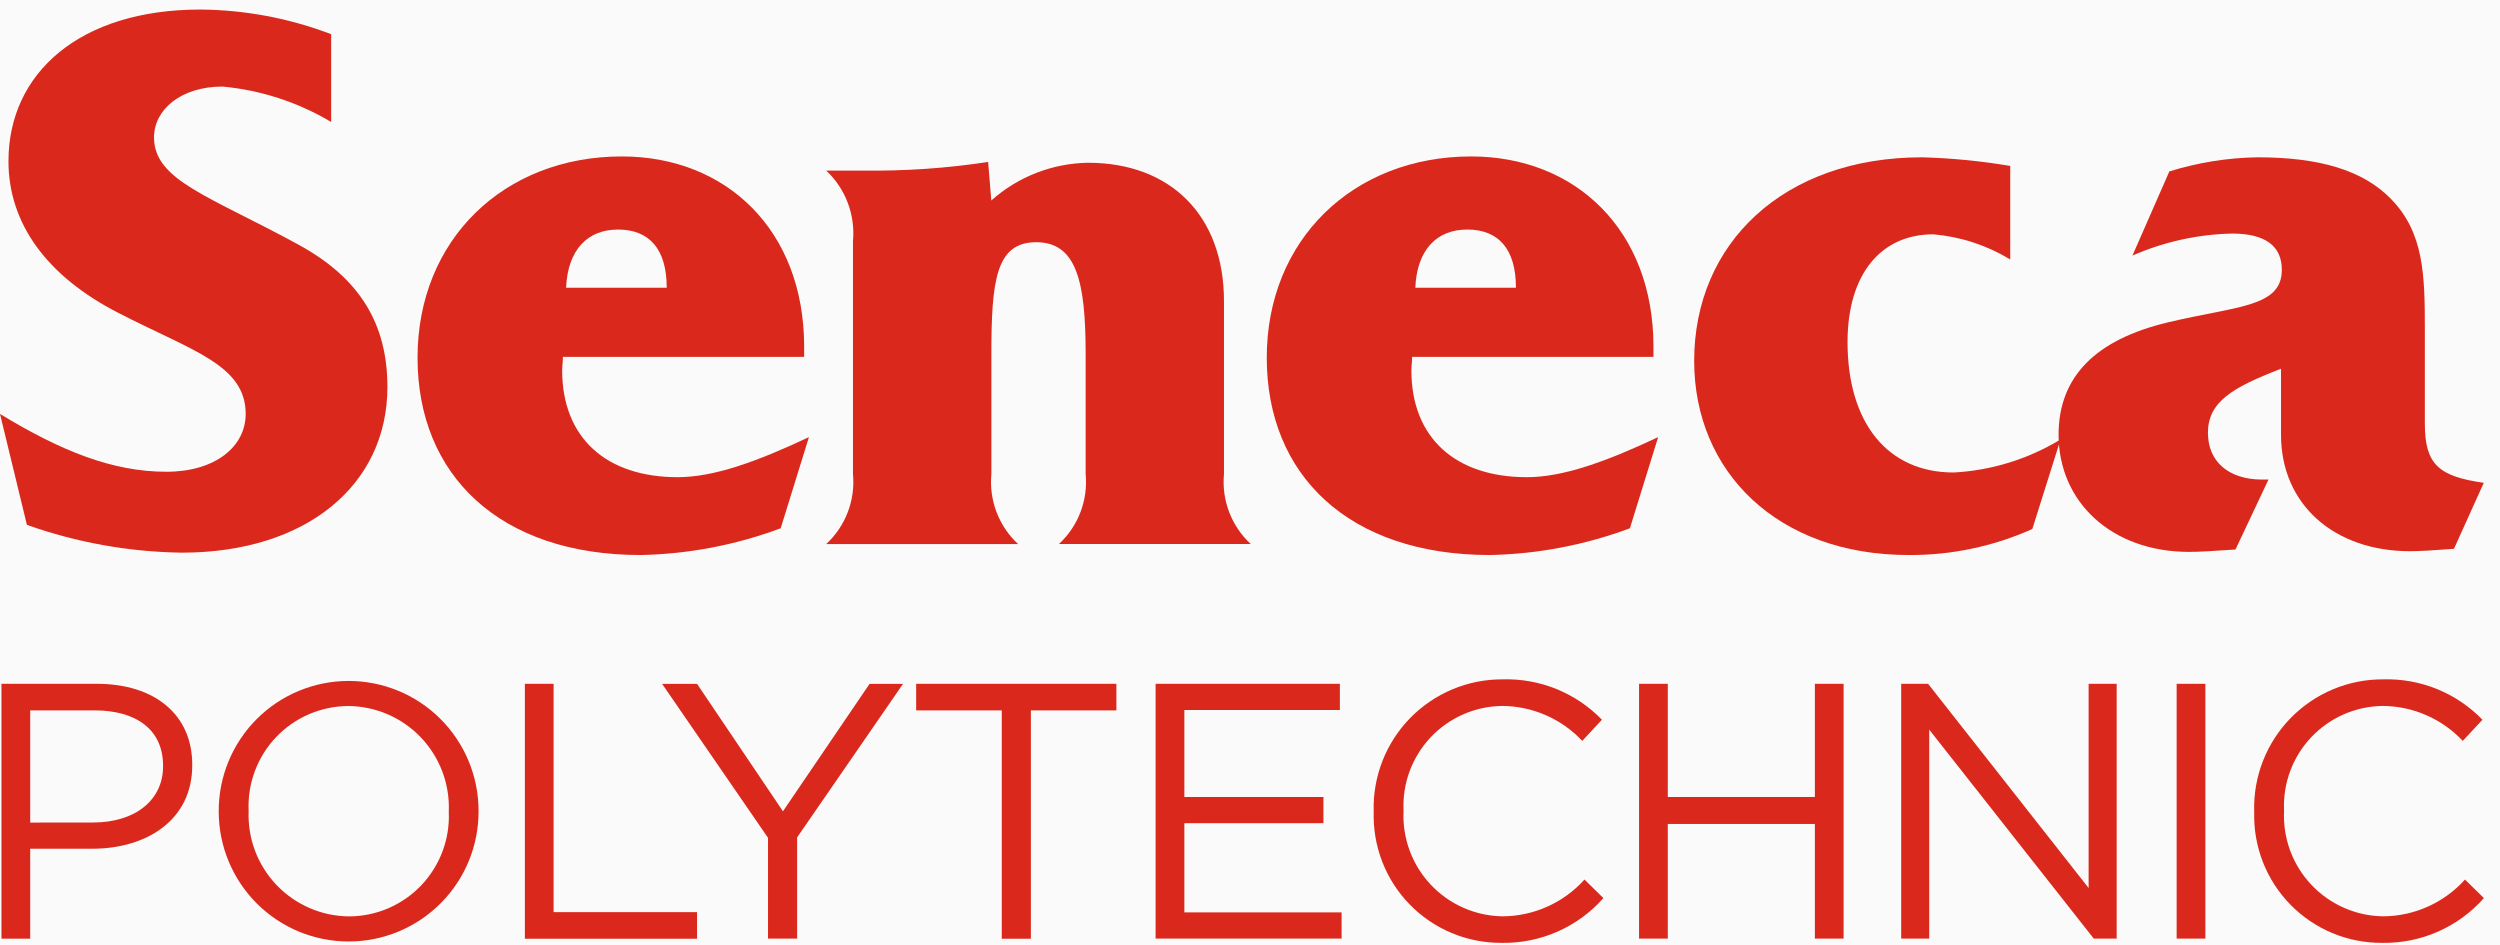
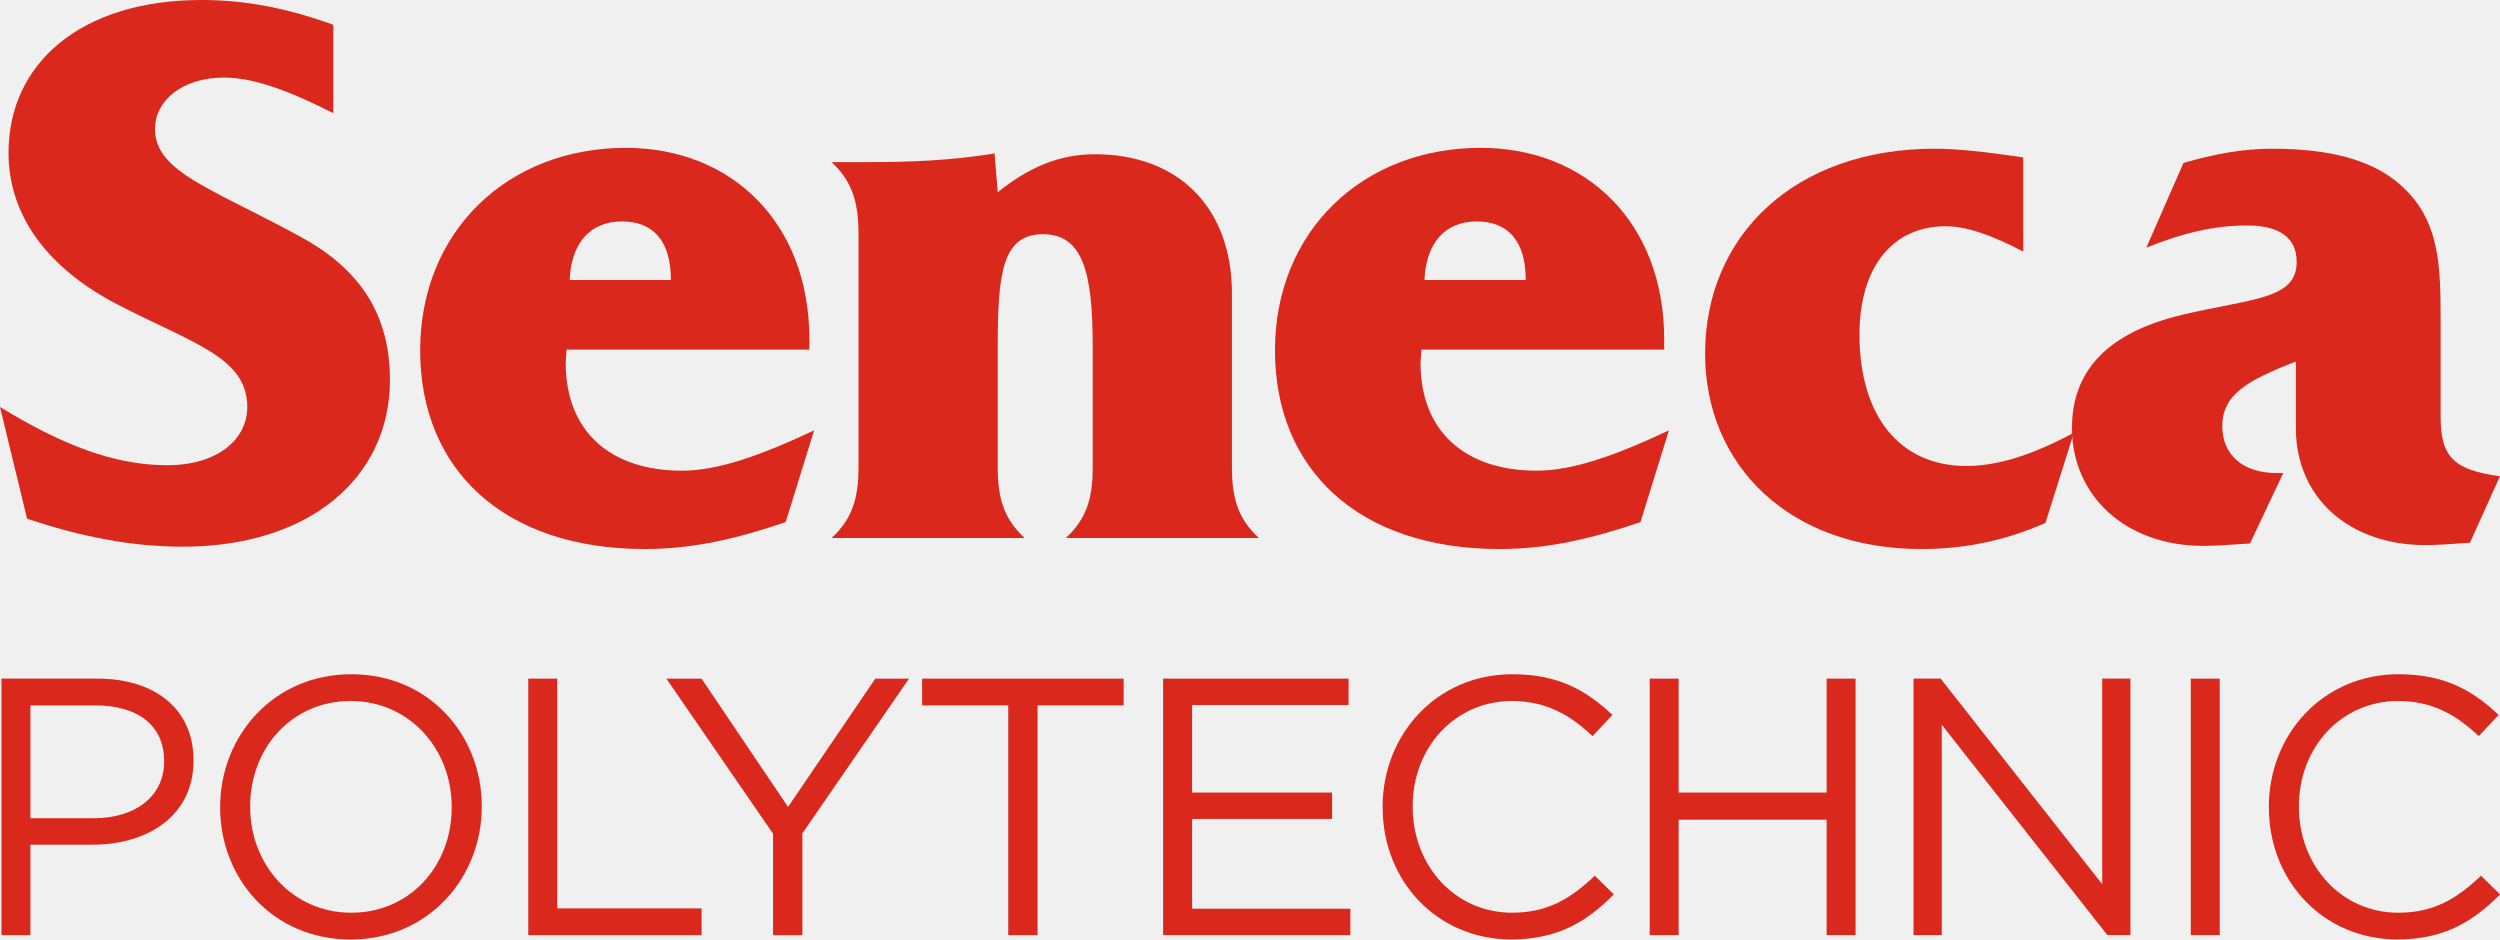
- <svg xmlns="http://www.w3.org/2000/svg" width="127" height="48" viewBox="0 0 127 48" fill="none">
-   <rect width="127" height="48" fill="#1E1E1E" />
-   <g id="Home" clip-path="url(#clip0_0_1)">
-     <rect width="1920" height="9017" transform="translate(-541 -141)" fill="#FAFAFA" />
-     <g id="Nav Bar">
-       <g id="Hackathon Logos">
-         <g id="Seneca">
-           <g id="seneca-logo">
-             <g id="b">
-               <path id="Path 8903" d="M0.074 34.737H4.92C7.843 34.737 9.766 36.29 9.766 38.843V38.881C9.766 41.673 7.435 43.116 4.682 43.116H1.534V47.683H0.074V34.74V34.737ZM4.734 41.783C6.879 41.783 8.284 40.635 8.284 38.934V38.898C8.284 37.049 6.898 36.087 4.808 36.087H1.534V41.787L4.734 41.783Z" fill="#DA291C" />
-               <path id="Path 8904" d="M11.111 41.249V41.211C11.108 40.344 11.277 39.485 11.606 38.684C11.935 37.882 12.42 37.153 13.031 36.538C13.642 35.924 14.368 35.435 15.168 35.102C15.967 34.767 16.825 34.594 17.692 34.592C18.559 34.589 19.418 34.758 20.219 35.087C21.021 35.416 21.75 35.9 22.364 36.511C22.979 37.123 23.467 37.849 23.801 38.649C24.135 39.448 24.308 40.306 24.311 41.173V41.209C24.314 42.076 24.145 42.934 23.816 43.736C23.486 44.538 23.003 45.267 22.391 45.881C21.78 46.496 21.054 46.984 20.254 47.318C19.454 47.652 18.597 47.825 17.73 47.828C16.863 47.83 16.005 47.662 15.203 47.333C14.401 47.003 13.672 46.519 13.057 45.908C12.443 45.297 11.955 44.571 11.621 43.771C11.287 42.971 11.114 42.114 11.111 41.247V41.249ZM22.798 41.249V41.211C22.825 40.522 22.713 39.836 22.469 39.191C22.225 38.547 21.854 37.958 21.379 37.459C20.903 36.961 20.332 36.563 19.7 36.289C19.068 36.016 18.387 35.872 17.698 35.866C17.013 35.868 16.335 36.008 15.705 36.278C15.075 36.548 14.507 36.943 14.033 37.439C13.56 37.934 13.192 38.521 12.951 39.162C12.709 39.804 12.6 40.487 12.63 41.172V41.208C12.604 41.896 12.715 42.583 12.959 43.227C13.203 43.872 13.574 44.461 14.049 44.959C14.525 45.458 15.096 45.855 15.728 46.129C16.36 46.403 17.041 46.547 17.73 46.553C18.415 46.551 19.093 46.411 19.723 46.141C20.353 45.87 20.921 45.475 21.395 44.98C21.868 44.484 22.236 43.898 22.477 43.257C22.719 42.615 22.828 41.931 22.798 41.247V41.249Z" fill="#DA291C" />
-               <path id="Path 8905" d="M26.663 34.737H28.123V46.337H35.41V47.688H26.663V34.74V34.737Z" fill="#DA291C" />
-               <path id="Path 8906" d="M39.015 42.561L33.635 34.74H35.41L39.774 41.213L44.174 34.74H45.874L40.494 42.54V47.682H39.015V42.559V42.561Z" fill="#DA291C" />
-               <path id="Path 8907" d="M50.886 36.088H46.541V34.737H56.713V36.088H52.368V47.688H50.889V36.088H50.886Z" fill="#DA291C" />
-               <path id="Path 8908" d="M58.707 34.737H68.065V36.068H60.165V40.487H67.23V41.818H60.165V46.349H68.153V47.68H58.704V34.737H58.707Z" fill="#DA291C" />
-               <path id="Path 8909" d="M69.783 41.249V41.211C69.759 40.337 69.911 39.468 70.23 38.654C70.548 37.841 71.027 37.099 71.638 36.475C72.249 35.85 72.979 35.354 73.785 35.016C74.591 34.679 75.456 34.507 76.33 34.511C77.268 34.483 78.202 34.651 79.071 35.004C79.94 35.358 80.726 35.888 81.379 36.563L80.379 37.637C79.857 37.081 79.227 36.636 78.527 36.331C77.828 36.026 77.074 35.866 76.311 35.862C75.63 35.87 74.958 36.014 74.334 36.288C73.71 36.561 73.148 36.957 72.68 37.452C72.213 37.947 71.849 38.531 71.612 39.17C71.375 39.808 71.269 40.487 71.3 41.168V41.204C71.268 41.886 71.374 42.568 71.61 43.209C71.846 43.85 72.209 44.437 72.676 44.935C73.143 45.434 73.706 45.833 74.33 46.11C74.954 46.388 75.628 46.537 76.311 46.549C77.1 46.548 77.879 46.381 78.6 46.059C79.32 45.737 79.964 45.268 80.491 44.681L81.453 45.623C80.806 46.355 80.008 46.937 79.114 47.329C78.22 47.722 77.251 47.916 76.275 47.897C75.407 47.902 74.547 47.732 73.746 47.397C72.945 47.063 72.22 46.57 71.615 45.948C71.009 45.327 70.534 44.59 70.22 43.781C69.906 42.971 69.758 42.107 69.785 41.24L69.783 41.249Z" fill="#DA291C" />
-               <path id="Path 8910" d="M83.264 34.737H84.724V40.487H92.195V34.737H93.655V47.681H92.195V41.857H84.724V47.681H83.264V34.737Z" fill="#DA291C" />
-               <path id="Path 8911" d="M96.577 34.737H97.947L106.102 45.111V34.737H107.527V47.681H106.363L98.005 37.066V47.681H96.58V34.737H96.577Z" fill="#DA291C" />
-               <path id="Path 8912" d="M110.573 34.737H112.033V47.681H110.573V34.737Z" fill="#DA291C" />
-               <path id="Path 8913" d="M114.513 41.249V41.211C114.489 40.337 114.641 39.468 114.96 38.654C115.278 37.841 115.757 37.099 116.368 36.475C116.979 35.85 117.709 35.354 118.515 35.016C119.321 34.679 120.186 34.507 121.06 34.511C121.998 34.483 122.932 34.651 123.801 35.004C124.67 35.358 125.456 35.888 126.109 36.563L125.109 37.637C124.587 37.081 123.957 36.636 123.257 36.331C122.558 36.026 121.804 35.866 121.041 35.862C120.36 35.87 119.688 36.014 119.064 36.288C118.44 36.561 117.878 36.957 117.41 37.452C116.942 37.947 116.579 38.531 116.342 39.17C116.105 39.808 115.999 40.487 116.03 41.168V41.204C115.998 41.886 116.104 42.568 116.34 43.209C116.576 43.85 116.939 44.437 117.406 44.935C117.873 45.434 118.436 45.833 119.06 46.11C119.684 46.388 120.358 46.537 121.041 46.549C121.83 46.548 122.609 46.381 123.33 46.059C124.05 45.737 124.694 45.268 125.221 44.681L126.183 45.623C125.536 46.355 124.738 46.937 123.844 47.329C122.95 47.722 121.981 47.916 121.005 47.897C120.137 47.902 119.277 47.732 118.476 47.397C117.676 47.062 116.951 46.569 116.345 45.948C115.739 45.327 115.265 44.589 114.95 43.78C114.636 42.971 114.488 42.107 114.515 41.24L114.513 41.249Z" fill="#DA291C" />
-             </g>
-             <g id="c">
-               <path id="Path 8914" d="M8.451 23.965C10.951 23.965 12.481 22.675 12.481 21.028C12.481 18.528 9.742 17.82 6.027 15.902C2.348 14.023 0.43 11.325 0.43 8.194C0.43 3.696 4.065 0.485 10.172 0.485C12.446 0.502 14.698 0.926 16.823 1.737V6.197C15.141 5.194 13.256 4.579 11.306 4.397C9.191 4.397 7.824 5.569 7.824 6.98C7.824 9.172 10.643 9.955 15.218 12.459C18.27 14.141 19.681 16.45 19.681 19.659C19.681 24.628 15.572 28.075 9.235 28.075C6.553 28.038 3.895 27.561 1.367 26.664L0 21.028C3.09 22.907 5.709 23.965 8.451 23.965Z" fill="#DA291C" />
-               <path id="Path 8915" d="M28.596 18.132C28.596 18.37 28.558 18.611 28.558 18.811C28.558 22.241 30.793 24.241 34.426 24.241C36.226 24.241 38.382 23.485 41.094 22.206L39.659 26.836C37.383 27.686 34.979 28.146 32.55 28.195C25.403 28.195 21.211 24.162 21.211 18.171C21.211 12.18 25.596 7.947 31.589 7.947C36.901 7.947 40.851 11.7 40.851 17.612V18.13H28.596V18.132ZM31.396 11.661C29.837 11.661 28.84 12.699 28.758 14.617H33.87C33.87 12.661 32.991 11.661 31.396 11.661Z" fill="#DA291C" />
-               <path id="Path 8916" d="M43.331 24.08V12.259C43.393 11.596 43.303 10.928 43.067 10.305C42.832 9.682 42.457 9.121 41.972 8.665H43.81C45.948 8.695 48.084 8.549 50.198 8.227L50.357 10.186C51.711 8.978 53.455 8.297 55.269 8.268C59.463 8.268 62.178 10.944 62.178 15.297V24.082C62.116 24.739 62.207 25.401 62.443 26.017C62.678 26.633 63.053 27.187 63.537 27.635H53.795C54.279 27.187 54.653 26.633 54.888 26.017C55.123 25.401 55.213 24.739 55.151 24.082V17.976C55.151 14.261 54.672 12.305 52.633 12.305C50.594 12.305 50.362 14.259 50.362 17.976V24.085C50.3 24.742 50.391 25.404 50.626 26.02C50.861 26.636 51.235 27.189 51.718 27.638H41.972C42.456 27.19 42.831 26.636 43.066 26.02C43.302 25.404 43.393 24.742 43.331 24.085" fill="#DA291C" />
-               <path id="Path 8917" d="M71.736 18.132C71.736 18.37 71.698 18.611 71.698 18.811C71.698 22.241 73.933 24.241 77.566 24.241C79.366 24.241 81.522 23.485 84.234 22.206L82.799 26.836C80.523 27.686 78.119 28.145 75.69 28.195C68.543 28.195 64.351 24.162 64.351 18.171C64.351 12.18 68.745 7.947 74.734 7.947C80.046 7.947 83.996 11.7 83.996 17.612V18.13H71.736V18.132ZM74.536 11.661C72.977 11.661 71.98 12.699 71.898 14.617H77.01C77.01 12.661 76.133 11.661 74.536 11.661Z" fill="#DA291C" />
-               <path id="Path 8918" d="M103.235 26.877C101.263 27.759 99.124 28.208 96.964 28.195C90.293 28.195 86.064 23.963 86.064 18.333C86.064 12.383 90.576 7.991 97.646 7.991C99.146 8.033 100.641 8.18 102.12 8.429V13.182C100.932 12.459 99.593 12.021 98.208 11.903C95.573 11.903 93.855 13.903 93.855 17.376C93.855 21.488 95.893 24.003 99.246 24.003C101.167 23.9 103.032 23.323 104.676 22.324L103.241 26.877H103.235Z" fill="#DA291C" />
-               <path id="Path 8919" d="M112.165 22.003C112.165 23.403 113.165 24.362 114.921 24.362H115.239L113.562 27.915C112.442 27.994 111.683 28.036 111.203 28.036C107.25 28.036 104.576 25.48 104.576 22.086C104.576 19.133 106.453 17.256 110.126 16.377C113.638 15.539 115.917 15.618 115.917 13.703C115.917 12.503 115.079 11.865 113.399 11.865C111.652 11.902 109.929 12.282 108.328 12.983L110.202 8.709C111.651 8.257 113.158 8.015 114.676 7.991C117.791 7.991 120.026 8.629 121.464 10.109C123.141 11.827 123.182 13.983 123.182 16.736V21.527C123.182 23.604 123.9 24.203 126.176 24.527L124.661 27.88C123.623 27.959 122.905 28.001 122.426 28.001C118.594 28.001 115.876 25.642 115.876 22.089V18.732C113.4 19.688 112.161 20.409 112.161 22.006" fill="#DA291C" />
-             </g>
-           </g>
-         </g>
-       </g>
-     </g>
+ <svg xmlns="http://www.w3.org/2000/svg" id="a" viewBox="0 0 460.6 173.1">
+   <defs>
+     <style>.e{fill:#da291c;}</style>
+   </defs>
+   <g id="b">
+     <path class="e" d="m.27,125.03h17.69c10.67,0,17.69,5.67,17.69,14.99v.14c0,10.19-8.51,15.46-18.56,15.46H5.6v16.67H.27v-47.25Zm17.01,25.72c7.83,0,12.96-4.19,12.96-10.4v-.13c0-6.75-5.06-10.26-12.69-10.26H5.6v20.79h11.68Z" />
+     <path class="e" d="m40.56,148.8v-.14c0-13.03,9.79-24.44,24.17-24.44s24.03,11.27,24.03,24.3v.13c0,13.03-9.79,24.44-24.17,24.44s-24.03-11.27-24.03-24.3Zm42.66,0v-.14c0-10.73-7.83-19.51-18.63-19.51s-18.5,8.64-18.5,19.37v.13c0,10.73,7.83,19.51,18.63,19.51s18.5-8.64,18.5-19.37Z" />
+     <path class="e" d="m97.33,125.03h5.33v42.33h26.6v4.93h-31.93v-47.25Z" />
+     <path class="e" d="m142.42,153.59l-19.64-28.55h6.48l15.93,23.63,16.07-23.63h6.21l-19.64,28.49v18.77h-5.4v-18.7Z" />
+     <path class="e" d="m185.75,129.96h-15.86v-4.93h37.13v4.93h-15.86v42.33h-5.4v-42.33Z" />
+     <path class="e" d="m214.3,125.03h34.16v4.86h-28.83v16.13h25.79v4.86h-25.79v16.54h29.16v4.86h-34.5v-47.25Z" />
+     <path class="e" d="m254.73,148.8v-.14c0-13.37,9.99-24.44,23.9-24.44,8.57,0,13.7,3.04,18.43,7.49l-3.65,3.92c-3.98-3.78-8.44-6.48-14.85-6.48-10.46,0-18.29,8.51-18.29,19.37v.13c0,10.94,7.9,19.51,18.29,19.51,6.48,0,10.73-2.5,15.26-6.82l3.51,3.44c-4.93,5-10.33,8.3-18.9,8.3-13.64,0-23.69-10.73-23.69-24.3Z" />
+     <path class="e" d="m303.94,125.03h5.33v20.99h27.27v-20.99h5.33v47.25h-5.33v-21.26h-27.27v21.26h-5.33v-47.25Z" />
+     <path class="e" d="m352.54,125.03h5l29.77,37.87v-37.87h5.2v47.25h-4.25l-30.51-38.75v38.75h-5.2v-47.25Z" />
+     <path class="e" d="m403.63,125.03h5.33v47.25h-5.33v-47.25Z" />
+     <path class="e" d="m418.01,148.8v-.14c0-13.37,9.99-24.44,23.9-24.44,8.57,0,13.7,3.04,18.43,7.49l-3.65,3.92c-3.98-3.78-8.44-6.48-14.85-6.48-10.46,0-18.29,8.51-18.29,19.37v.13c0,10.94,7.9,19.51,18.29,19.51,6.48,0,10.73-2.5,15.26-6.82l3.51,3.44c-4.93,5-10.33,8.3-18.9,8.3-13.64,0-23.69-10.73-23.69-24.3Z" />
  </g>
-   <defs>
-     <clipPath id="clip0_0_1">
-       <rect width="1920" height="9017" fill="white" transform="translate(-541 -141)" />
-     </clipPath>
-   </defs>
+   <g id="c">
+     <path class="e" d="m30.85,85.71c9.14,0,14.71-4.71,14.71-10.72,0-9.14-10-11.71-23.56-18.71C8.57,49.42,1.57,39.57,1.57,28.14,1.57,11.72,14.84,0,37.13,0c8.28,0,16,1.57,24.28,4.57v16.28c-8.14-4.14-14.72-6.56-20.14-6.56-7.72,0-12.71,4.28-12.71,9.43,0,8,10.29,10.86,26.99,20,11.14,6.14,16.29,14.57,16.29,26.28,0,18.14-15,30.72-38.13,30.72-9.57,0-18.87-1.86-28.72-5.15L0,74.99c11.28,6.86,20.84,10.72,30.85,10.72" />
+     <path class="e" d="m104.37,64.42c0,.87-.14,1.75-.14,2.48,0,12.52,8.16,19.82,21.42,19.82,6.56,0,14.44-2.76,24.34-7.43l-5.24,16.9c-8.6,2.92-16.76,4.96-25.95,4.96-26.09,0-41.39-14.72-41.39-36.59s16.04-37.32,37.9-37.32c19.39,0,33.81,13.7,33.81,35.28v1.89h-44.75Zm10.21-23.62c-5.69,0-9.33,3.79-9.63,10.79h18.66c0-7.14-3.21-10.79-9.03-10.79" />
+     <path class="e" d="m158.17,86.13v-43.14c0-5.69-1.17-9.62-4.96-13.12h6.71c7.58,0,15.3-.28,23.32-1.6l.58,7.15c5.83-4.67,11.37-7,17.93-7,15.31,0,25.22,9.77,25.22,25.66v32.07c0,5.68,1.17,9.47,4.96,12.97h-35.56c3.79-3.5,4.95-7.29,4.95-12.97v-22.3c0-13.56-1.75-20.7-9.19-20.7s-8.31,7.14-8.31,20.7v22.3c0,5.68,1.17,9.47,4.95,12.97h-35.56c3.79-3.5,4.96-7.29,4.96-12.97" />
+     <path class="e" d="m261.86,64.42c0,.87-.14,1.75-.14,2.48,0,12.52,8.16,19.82,21.42,19.82,6.56,0,14.44-2.76,24.34-7.43l-5.24,16.9c-8.61,2.92-16.77,4.96-25.95,4.96-26.09,0-41.39-14.72-41.39-36.59s16.04-37.32,37.9-37.32c19.39,0,33.81,13.7,33.81,35.28v1.89h-44.75Zm10.21-23.62c-5.69,0-9.33,3.79-9.63,10.79h18.66c0-7.14-3.2-10.79-9.03-10.79" />
+     <path class="e" d="m376.84,96.34c-7.58,3.35-15.02,4.81-22.89,4.81-24.35,0-39.8-15.45-39.8-36,0-21.72,16.47-37.75,42.28-37.75,4.08,0,9.47.58,16.33,1.6v17.35c-5.84-3.06-10.49-4.67-14.28-4.67-9.62,0-15.89,7.29-15.89,19.98,0,15.01,7.44,24.19,19.68,24.19,5.83,0,12.24-2.04,19.82-6.13l-5.24,16.62Z" />
+     <path class="e" d="m409.44,78.55c0,5.11,3.64,8.61,10.06,8.61h1.16l-6.12,12.97c-4.09.29-6.86.44-8.61.44-14.43,0-24.19-9.33-24.19-21.72,0-10.78,6.85-17.63,20.26-20.84,12.82-3.06,21.14-2.77,21.14-9.76,0-4.38-3.06-6.71-9.19-6.71s-11.95,1.45-18.51,4.08l6.84-15.6c5.55-1.6,10.79-2.62,16.33-2.62,11.37,0,19.53,2.33,24.78,7.73,6.12,6.27,6.27,14.14,6.27,24.19v17.49c0,7.58,2.62,9.77,10.93,10.94l-5.53,12.24c-3.79.29-6.41.44-8.16.44-13.99,0-23.91-8.61-23.91-21.58v-12.24c-9.04,3.49-13.56,6.12-13.56,11.95" />
+   </g>
</svg>
